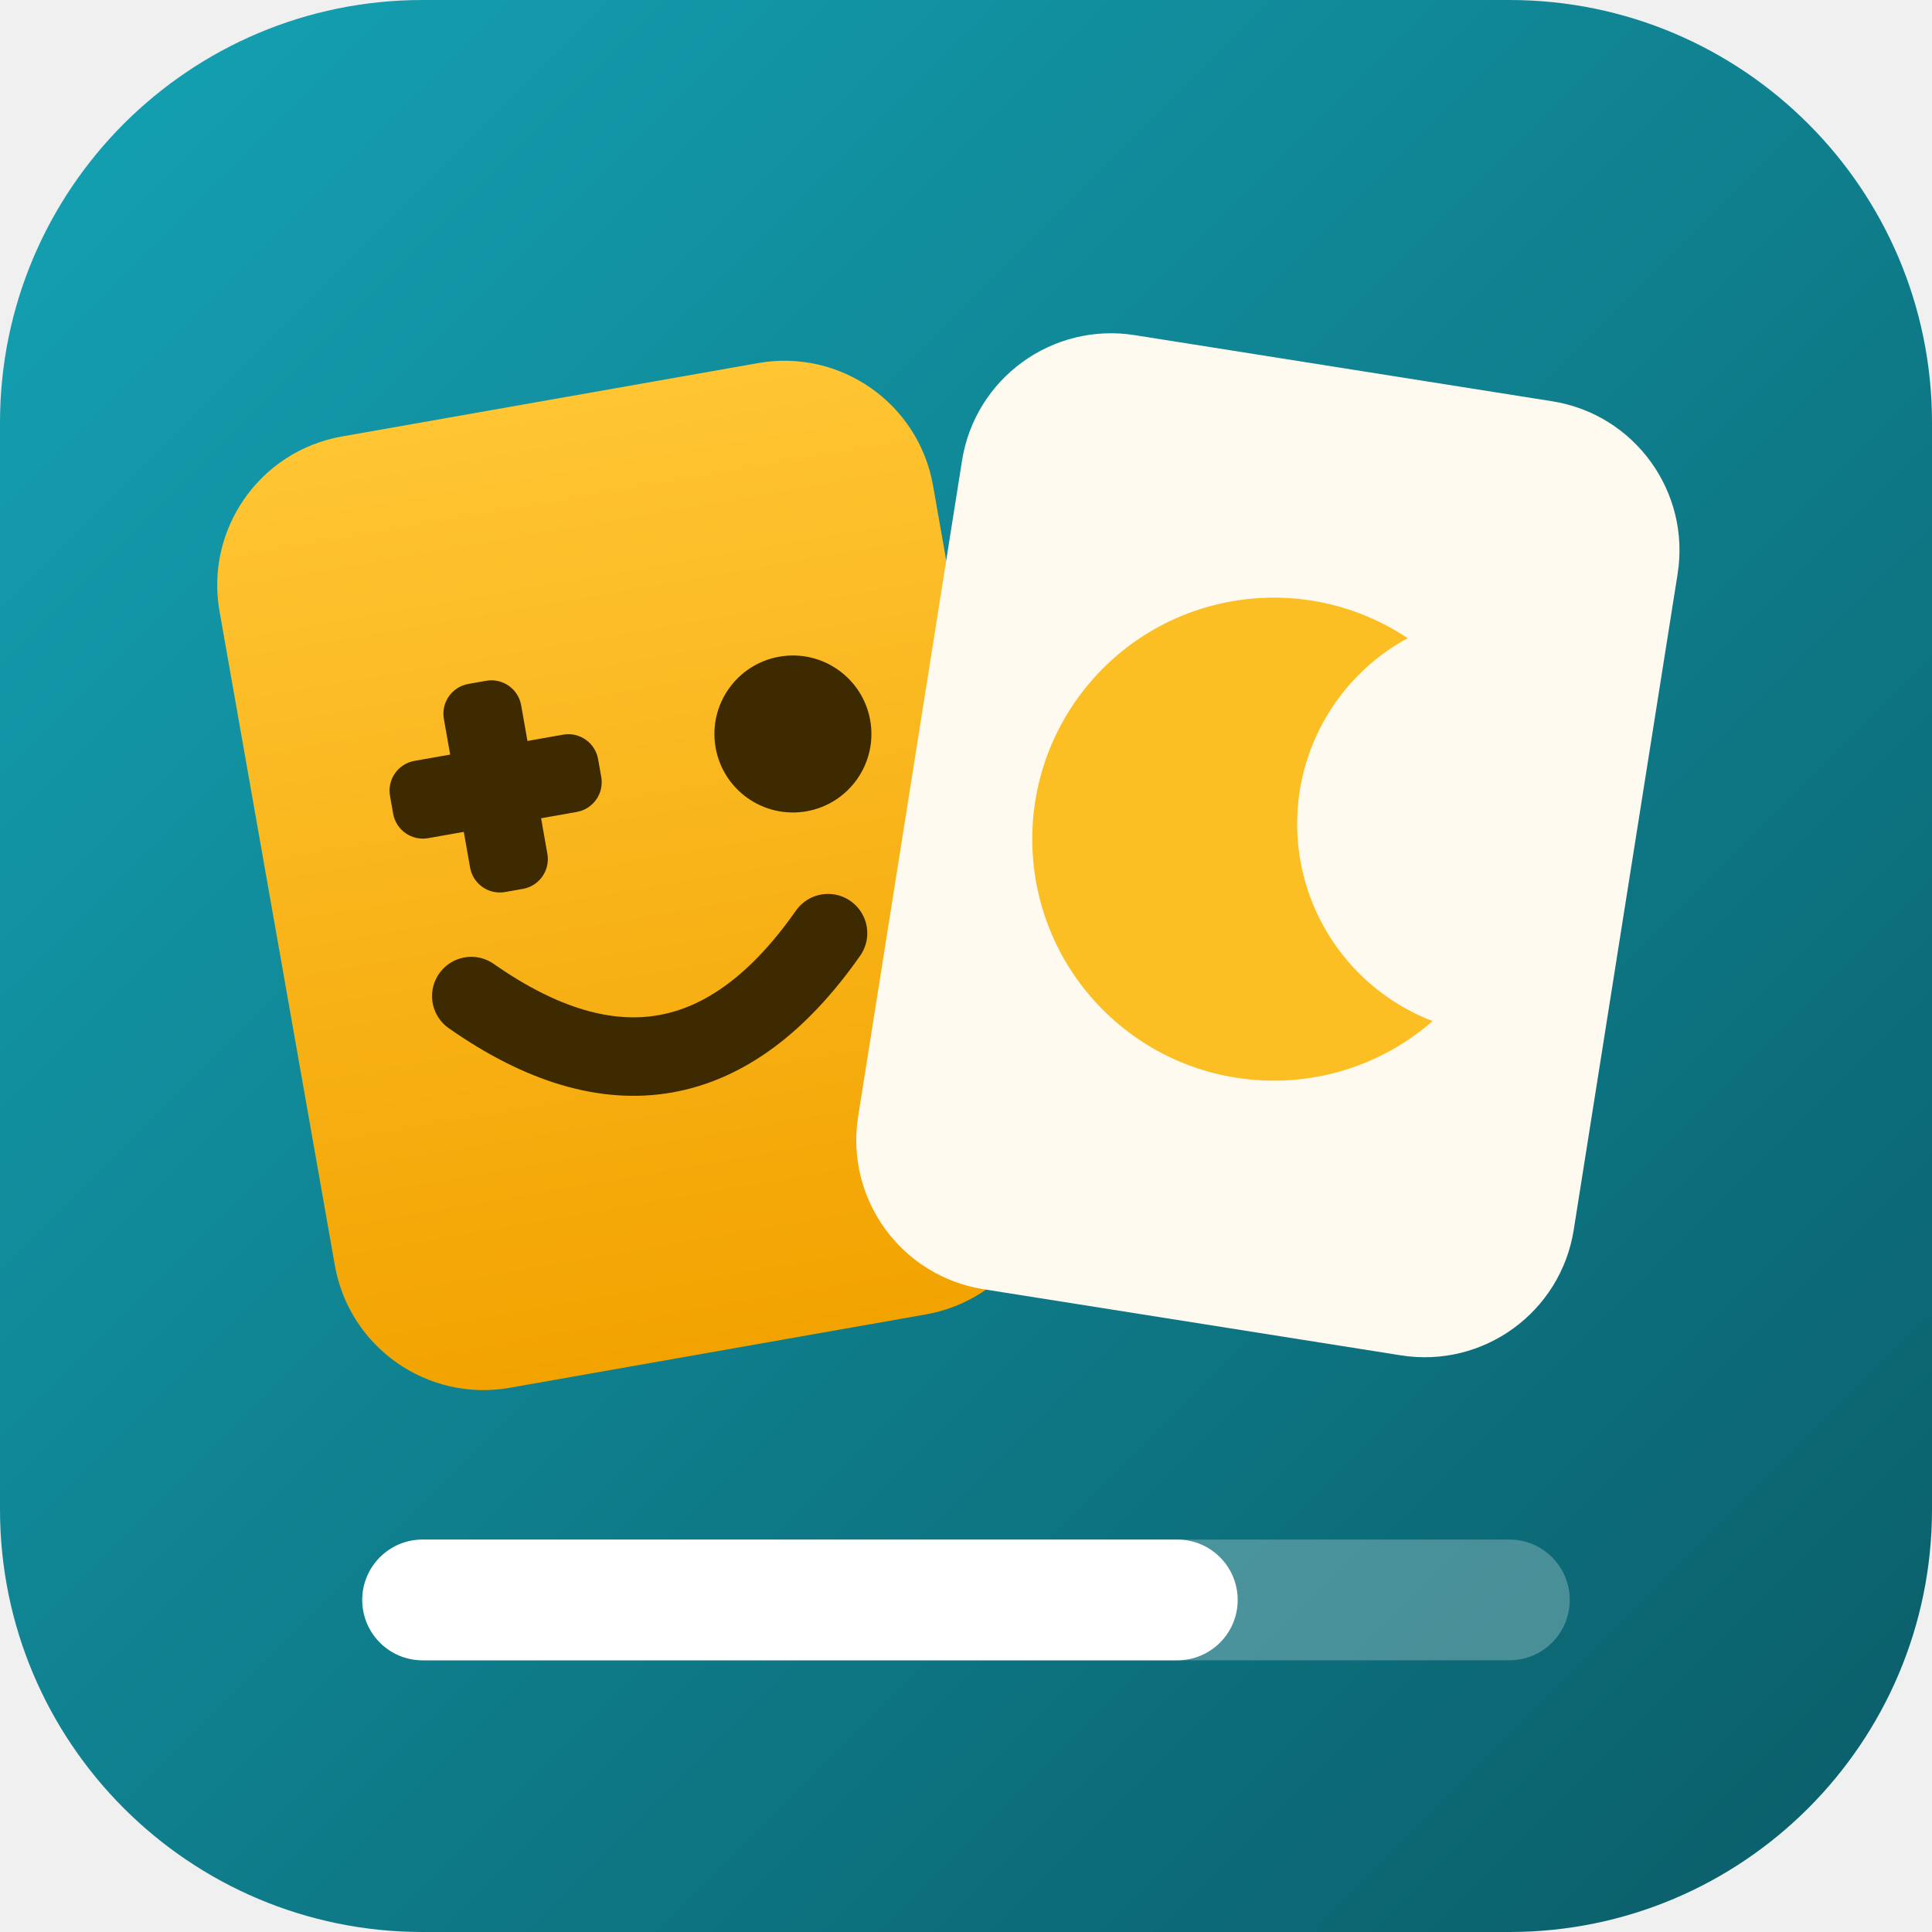
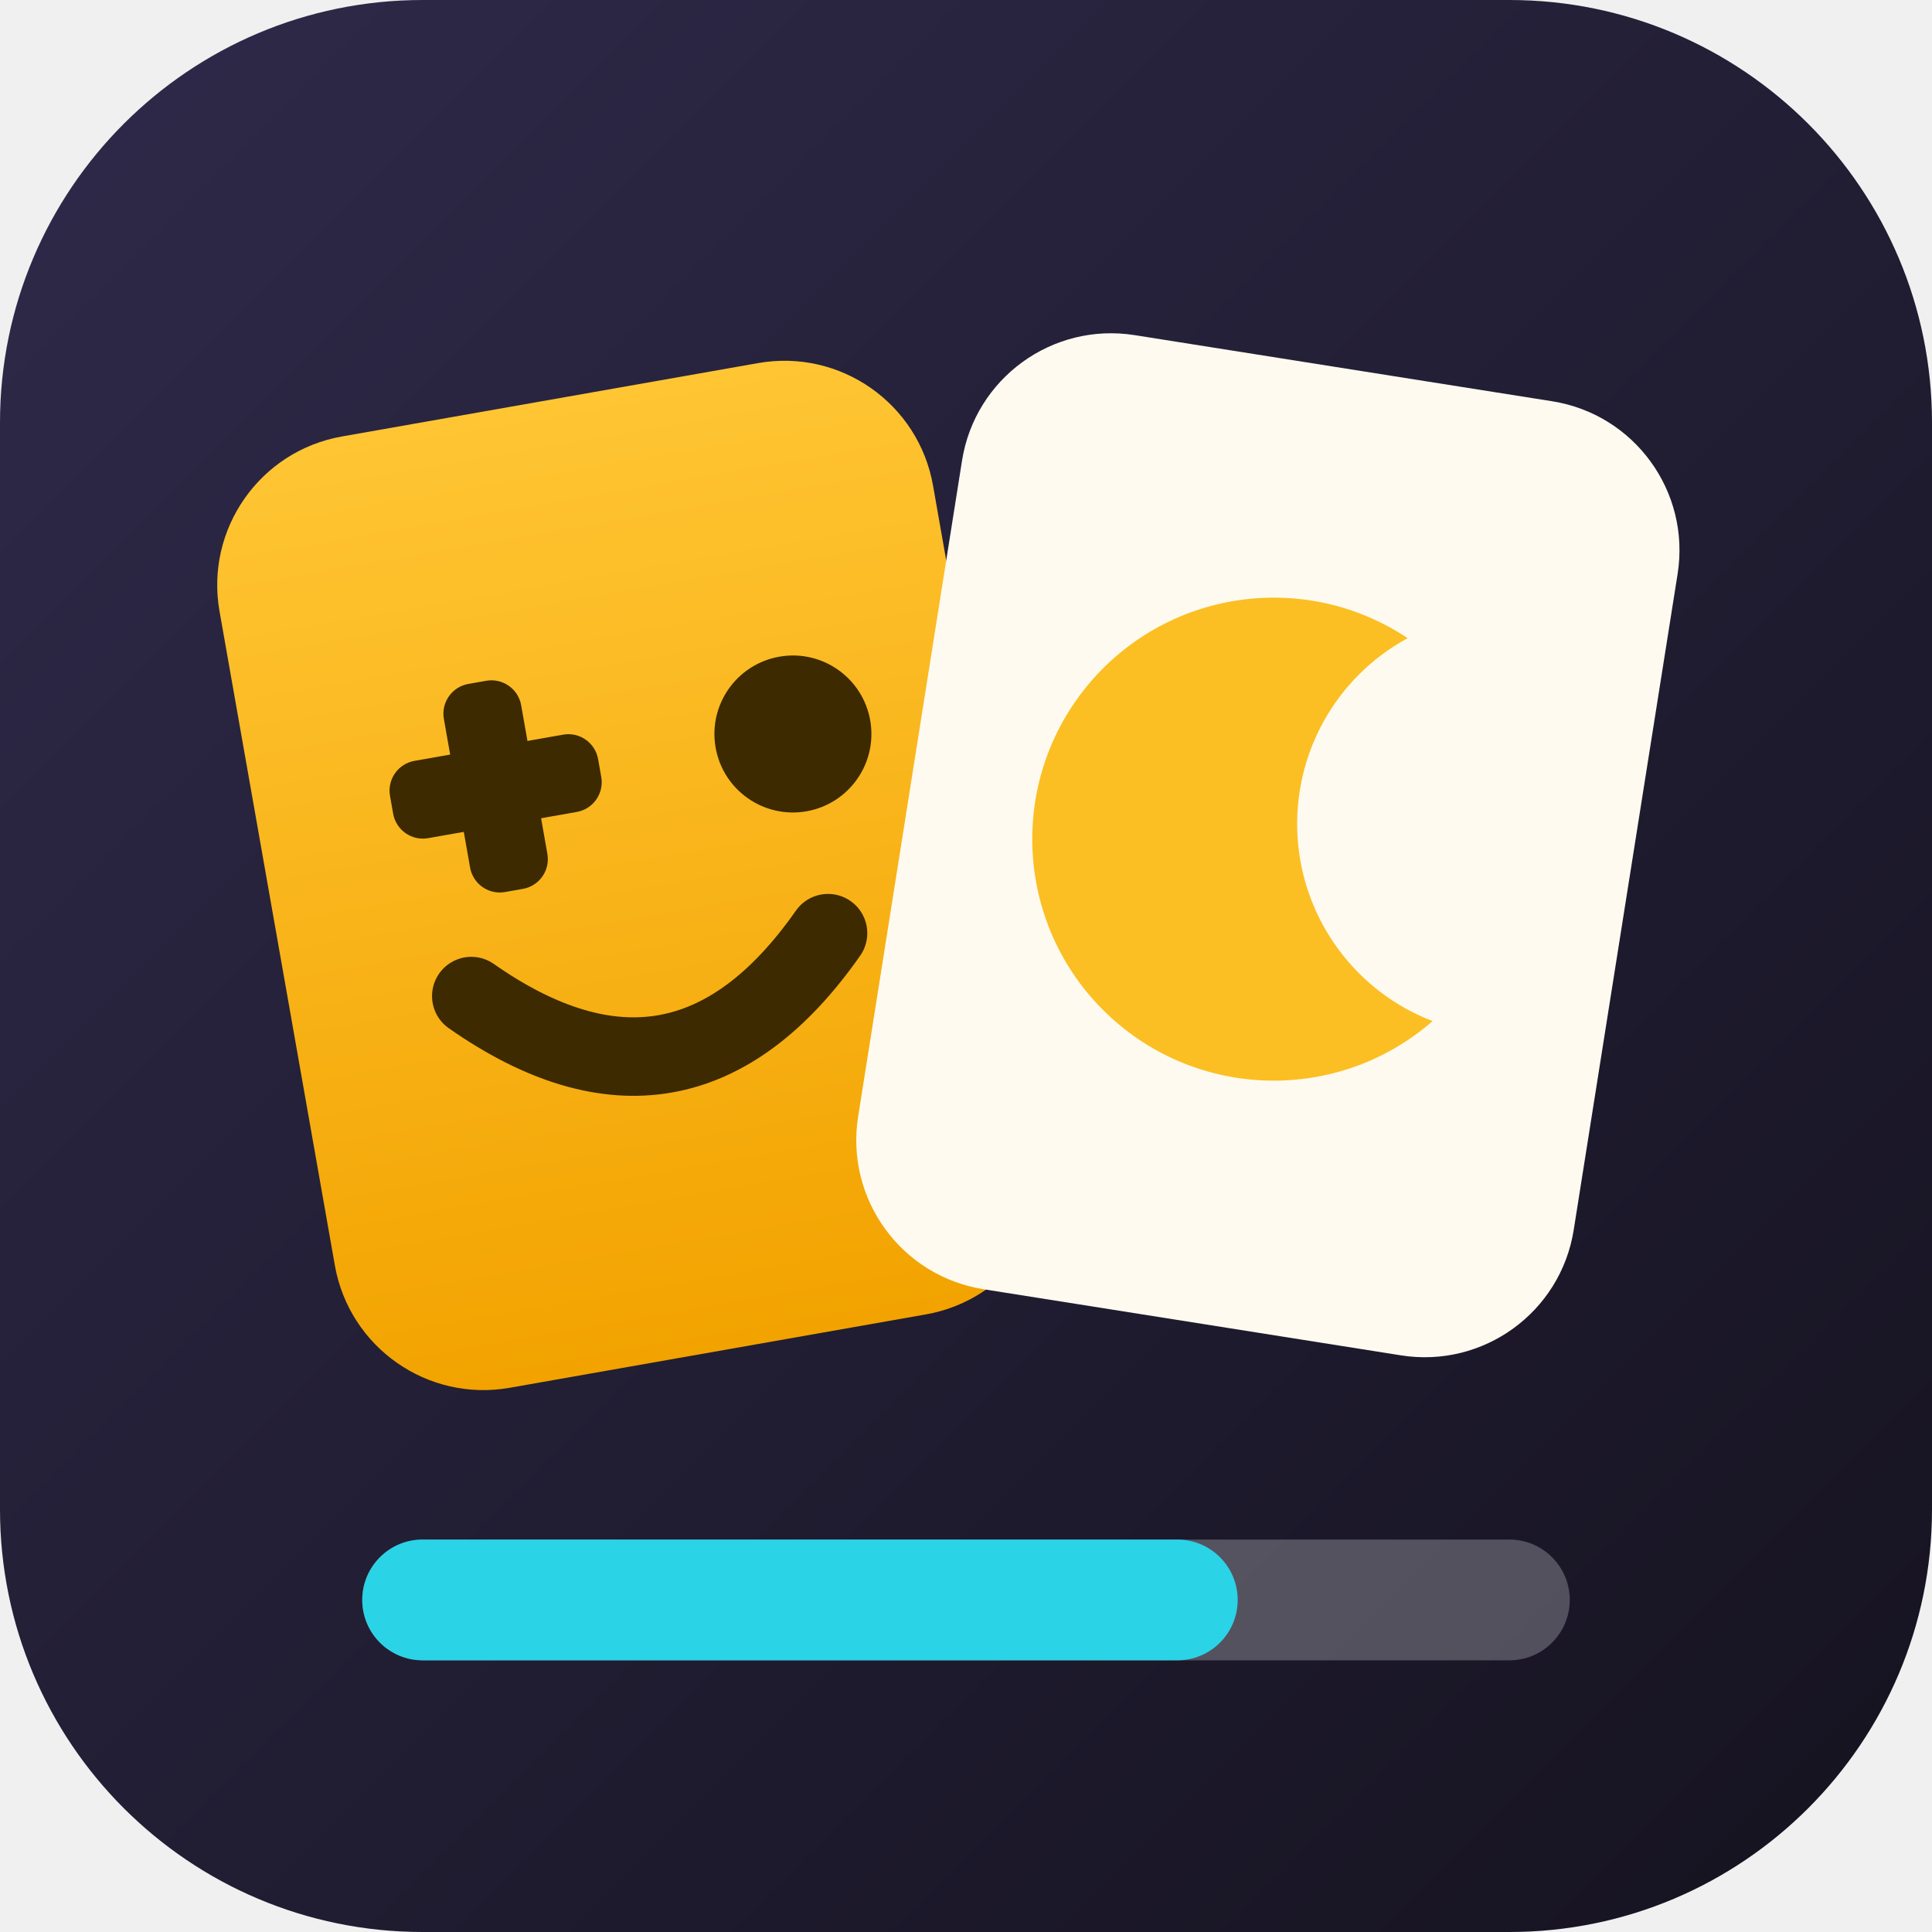
<svg xmlns="http://www.w3.org/2000/svg" viewBox="0 0 64 64">
  <defs>
    <linearGradient id="bg" x1="0" y1="0" x2="1" y2="1">
-       <stop offset="0" stop-color="#14a3b5" />
-       <stop offset="1" stop-color="#0a5c67" />
+       <stop offset="0" stop-color="#2f2a4a" />
+       <stop offset="1" stop-color="#15121f" />
    </linearGradient>
    <linearGradient id="back" x1="0" y1="0" x2="0" y2="1">
      <stop offset="0" stop-color="#ffc533" />
      <stop offset="1" stop-color="#f2a300" />
    </linearGradient>
  </defs>
  <rect width="64" height="64" rx="14" fill="url(#bg)" />
  <g transform="rotate(-10 21 29)">
    <rect x="9" y="13" width="24" height="32" rx="5" fill="url(#back)" />
    <g fill="#3d2a00">
      <rect x="13.5" y="24" width="7" height="2.6" rx="1" />
      <rect x="15.7" y="21.8" width="2.6" height="7" rx="1" />
      <circle cx="27" cy="25.3" r="2.6" />
    </g>
    <path d="M15 32q6 6 12 0" fill="none" stroke="#3d2a00" stroke-width="2.6" stroke-linecap="round" />
  </g>
  <g transform="rotate(9 42 28)">
    <rect x="30" y="12" width="24" height="32" rx="5" fill="#fffaf0" />
    <path d="M45.5 20.5a8 8 0 1 0 2.8 12.4 7 7 0 0 1-2.8-12.4z" fill="#fbbf24" />
  </g>
  <rect x="12" y="51" width="40" height="4" rx="2" fill="#fff" opacity=".25" />
-   <rect x="12" y="51" width="29" height="4" rx="2" fill="#fff" />
+   <rect x="12" y="51" width="29" height="4" rx="2" fill="#2ad4e6" />
</svg>
